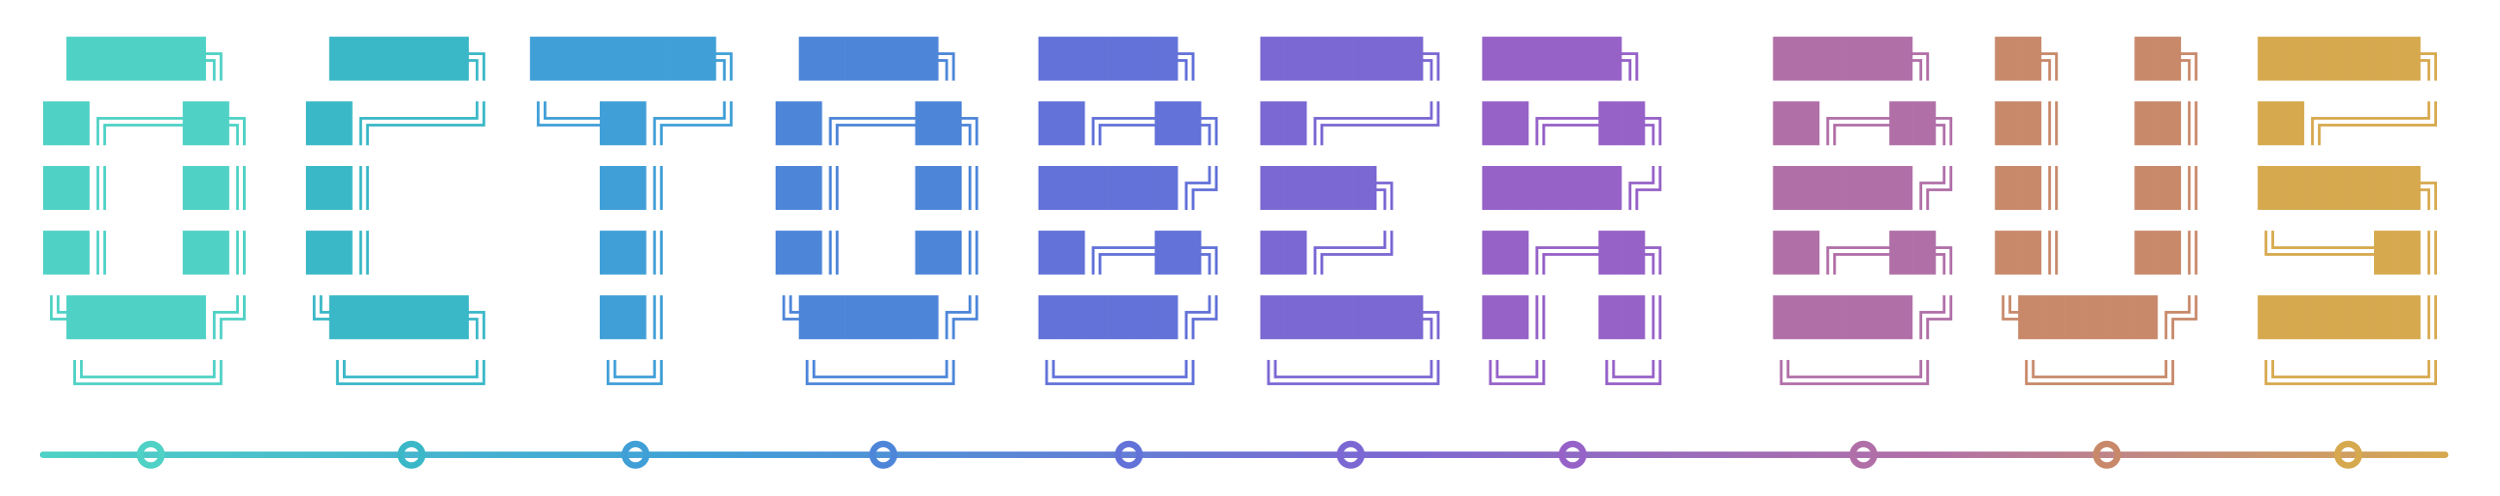
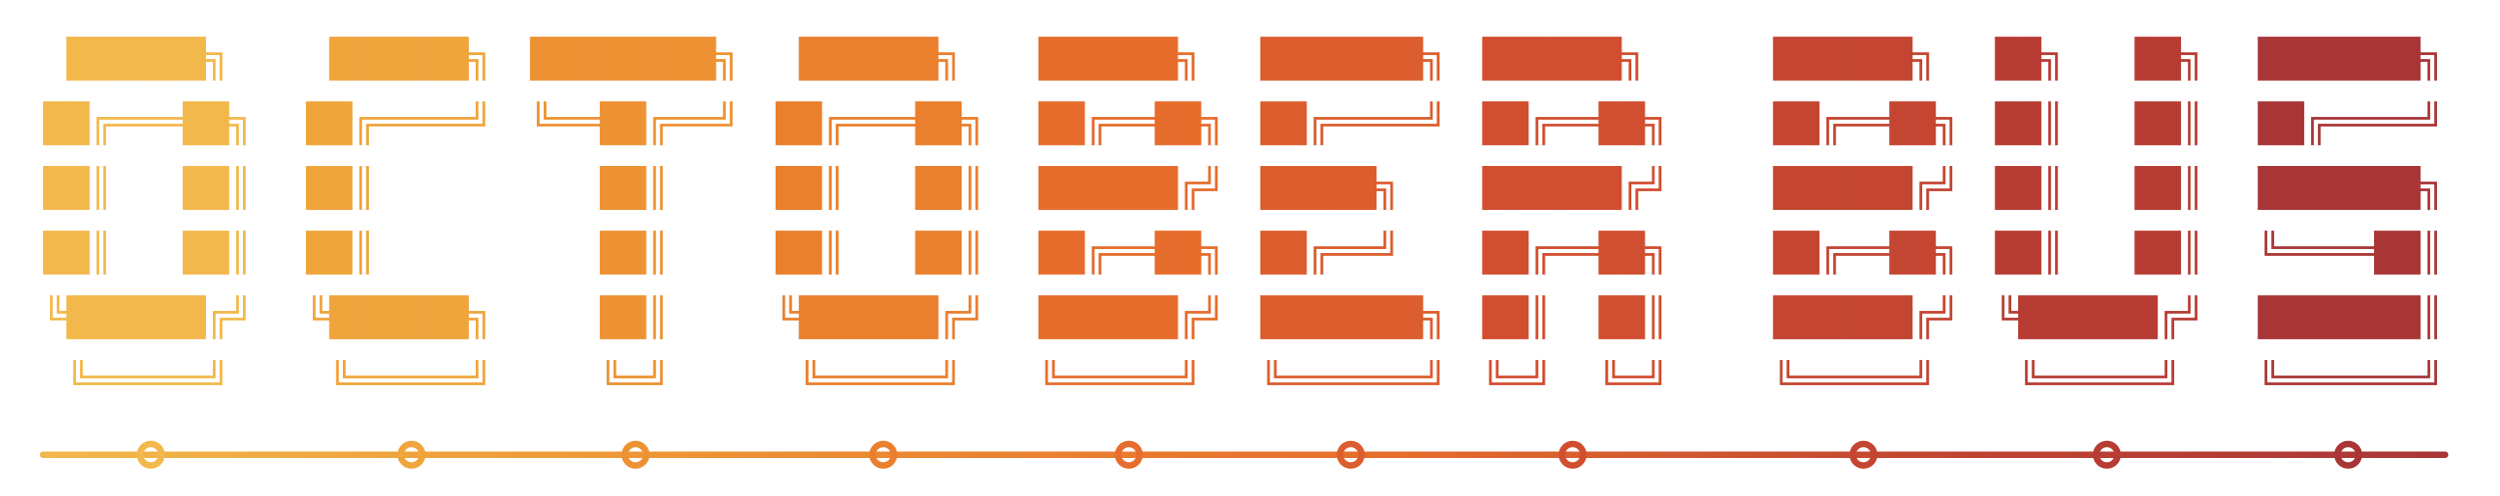
<svg xmlns="http://www.w3.org/2000/svg" viewBox="0 0 1160 230" role="img" aria-labelledby="title description">
  <defs>
    <linearGradient id="route" x1="20" y1="0" x2="1135" y2="0" gradientUnits="userSpaceOnUse">
-       <stop offset="0" stop-color="#4FD1C5" />
-       <stop offset="0.28" stop-color="#409FD7" />
-       <stop offset="0.56" stop-color="#7C68D3" />
-       <stop offset="0.78" stop-color="#B16FA8" />
-       <stop offset="1" stop-color="#D7A94F" />
+       <stop offset="0" stop-color="#F2B84B" />
+       <stop offset="0.28" stop-color="#ED9233" />
+       <stop offset="0.56" stop-color="#E66D2C" />
+       <stop offset="0.78" stop-color="#C34532" />
+       <stop offset="1" stop-color="#A93636" />
    </linearGradient>
  </defs>
  <g font-family="ui-monospace, SFMono-Regular, Menlo, Monaco, Consolas, 'Liberation Mono', monospace" font-size="18" font-weight="700" xml:space="preserve">
-     <g fill="#4FD1C5" transform="translate(20 0)">
+     <g fill="#F2B84B" transform="translate(20 0)">
      <text y="32"> ██████╗</text>
      <text y="62">██╔═══██╗</text>
      <text y="92">██║   ██║</text>
      <text y="122">██║   ██║</text>
      <text y="152">╚██████╔╝</text>
      <text y="182"> ╚═════╝</text>
    </g>
-     <g fill="#3AB8C7" transform="translate(142 0)">
+     <g fill="#F0A43C" transform="translate(142 0)">
      <text y="32"> ██████╗</text>
      <text y="62">██╔════╝</text>
      <text y="92">██║</text>
      <text y="122">██║</text>
      <text y="152">╚██████╗</text>
      <text y="182"> ╚═════╝</text>
    </g>
-     <g fill="#409FD7" transform="translate(246 0)">
+     <g fill="#ED9233" transform="translate(246 0)">
      <text y="32">████████╗</text>
      <text y="62">╚══██╔══╝</text>
      <text y="92">   ██║</text>
      <text y="122">   ██║</text>
      <text y="152">   ██║</text>
      <text y="182">   ╚═╝</text>
    </g>
-     <g fill="#4D86D9" transform="translate(360 0)">
+     <g fill="#EA7F2D" transform="translate(360 0)">
      <text y="32"> ██████╗</text>
      <text y="62">██╔═══██╗</text>
      <text y="92">██║   ██║</text>
      <text y="122">██║   ██║</text>
      <text y="152">╚██████╔╝</text>
      <text y="182"> ╚═════╝</text>
    </g>
-     <g fill="#6272D8" transform="translate(482 0)">
+     <g fill="#E66D2C" transform="translate(482 0)">
      <text y="32">██████╗</text>
      <text y="62">██╔══██╗</text>
      <text y="92">██████╔╝</text>
      <text y="122">██╔══██╗</text>
      <text y="152">██████╔╝</text>
      <text y="182">╚═════╝</text>
    </g>
-     <g fill="#7C68D3" transform="translate(585 0)">
+     <g fill="#DC5D2D" transform="translate(585 0)">
      <text y="32">███████╗</text>
      <text y="62">██╔════╝</text>
      <text y="92">█████╗</text>
      <text y="122">██╔══╝</text>
      <text y="152">███████╗</text>
      <text y="182">╚══════╝</text>
    </g>
-     <g fill="#9662C8" transform="translate(688 0)">
+     <g fill="#D14F30" transform="translate(688 0)">
      <text y="32">██████╗</text>
      <text y="62">██╔══██╗</text>
      <text y="92">██████╔╝</text>
      <text y="122">██╔══██╗</text>
      <text y="152">██║  ██║</text>
      <text y="182">╚═╝  ╚═╝</text>
    </g>
-     <g fill="#B16FA8" transform="translate(823 0)">
+     <g fill="#C34532" transform="translate(823 0)">
      <text y="32">██████╗</text>
      <text y="62">██╔══██╗</text>
      <text y="92">██████╔╝</text>
      <text y="122">██╔══██╗</text>
      <text y="152">██████╔╝</text>
      <text y="182">╚═════╝</text>
    </g>
-     <g fill="#C8896B" transform="translate(926 0)">
+     <g fill="#B73C34" transform="translate(926 0)">
      <text y="32">██╗   ██╗</text>
      <text y="62">██║   ██║</text>
      <text y="92">██║   ██║</text>
      <text y="122">██║   ██║</text>
      <text y="152">╚██████╔╝</text>
      <text y="182"> ╚═════╝</text>
    </g>
-     <g fill="#D7A94F" transform="translate(1048 0)">
+     <g fill="#A93636" transform="translate(1048 0)">
      <text y="32">███████╗</text>
      <text y="62">██╔════╝</text>
      <text y="92">███████╗</text>
      <text y="122">╚════██║</text>
      <text y="152">███████║</text>
      <text y="182">╚══════╝</text>
    </g>
  </g>
  <path d="M20 211H1135" fill="none" stroke="url(#route)" stroke-width="3" stroke-linecap="round" />
  <g fill="none" stroke-width="3">
-     <circle cx="70" cy="211" r="5" stroke="#4FD1C5" />
-     <circle cx="191" cy="211" r="5" stroke="#3AB8C7" />
-     <circle cx="295" cy="211" r="5" stroke="#409FD7" />
-     <circle cx="410" cy="211" r="5" stroke="#4D86D9" />
-     <circle cx="524" cy="211" r="5" stroke="#6272D8" />
-     <circle cx="627" cy="211" r="5" stroke="#7C68D3" />
-     <circle cx="730" cy="211" r="5" stroke="#9662C8" />
-     <circle cx="865" cy="211" r="5" stroke="#B16FA8" />
-     <circle cx="978" cy="211" r="5" stroke="#C8896B" />
-     <circle cx="1090" cy="211" r="5" stroke="#D7A94F" />
+     <circle cx="70" cy="211" r="5" stroke="#F2B84B" />
+     <circle cx="191" cy="211" r="5" stroke="#F0A43C" />
+     <circle cx="295" cy="211" r="5" stroke="#ED9233" />
+     <circle cx="410" cy="211" r="5" stroke="#EA7F2D" />
+     <circle cx="524" cy="211" r="5" stroke="#E66D2C" />
+     <circle cx="627" cy="211" r="5" stroke="#DC5D2D" />
+     <circle cx="730" cy="211" r="5" stroke="#D14F30" />
+     <circle cx="865" cy="211" r="5" stroke="#C34532" />
+     <circle cx="978" cy="211" r="5" stroke="#B73C34" />
+     <circle cx="1090" cy="211" r="5" stroke="#A93636" />
  </g>
</svg>
